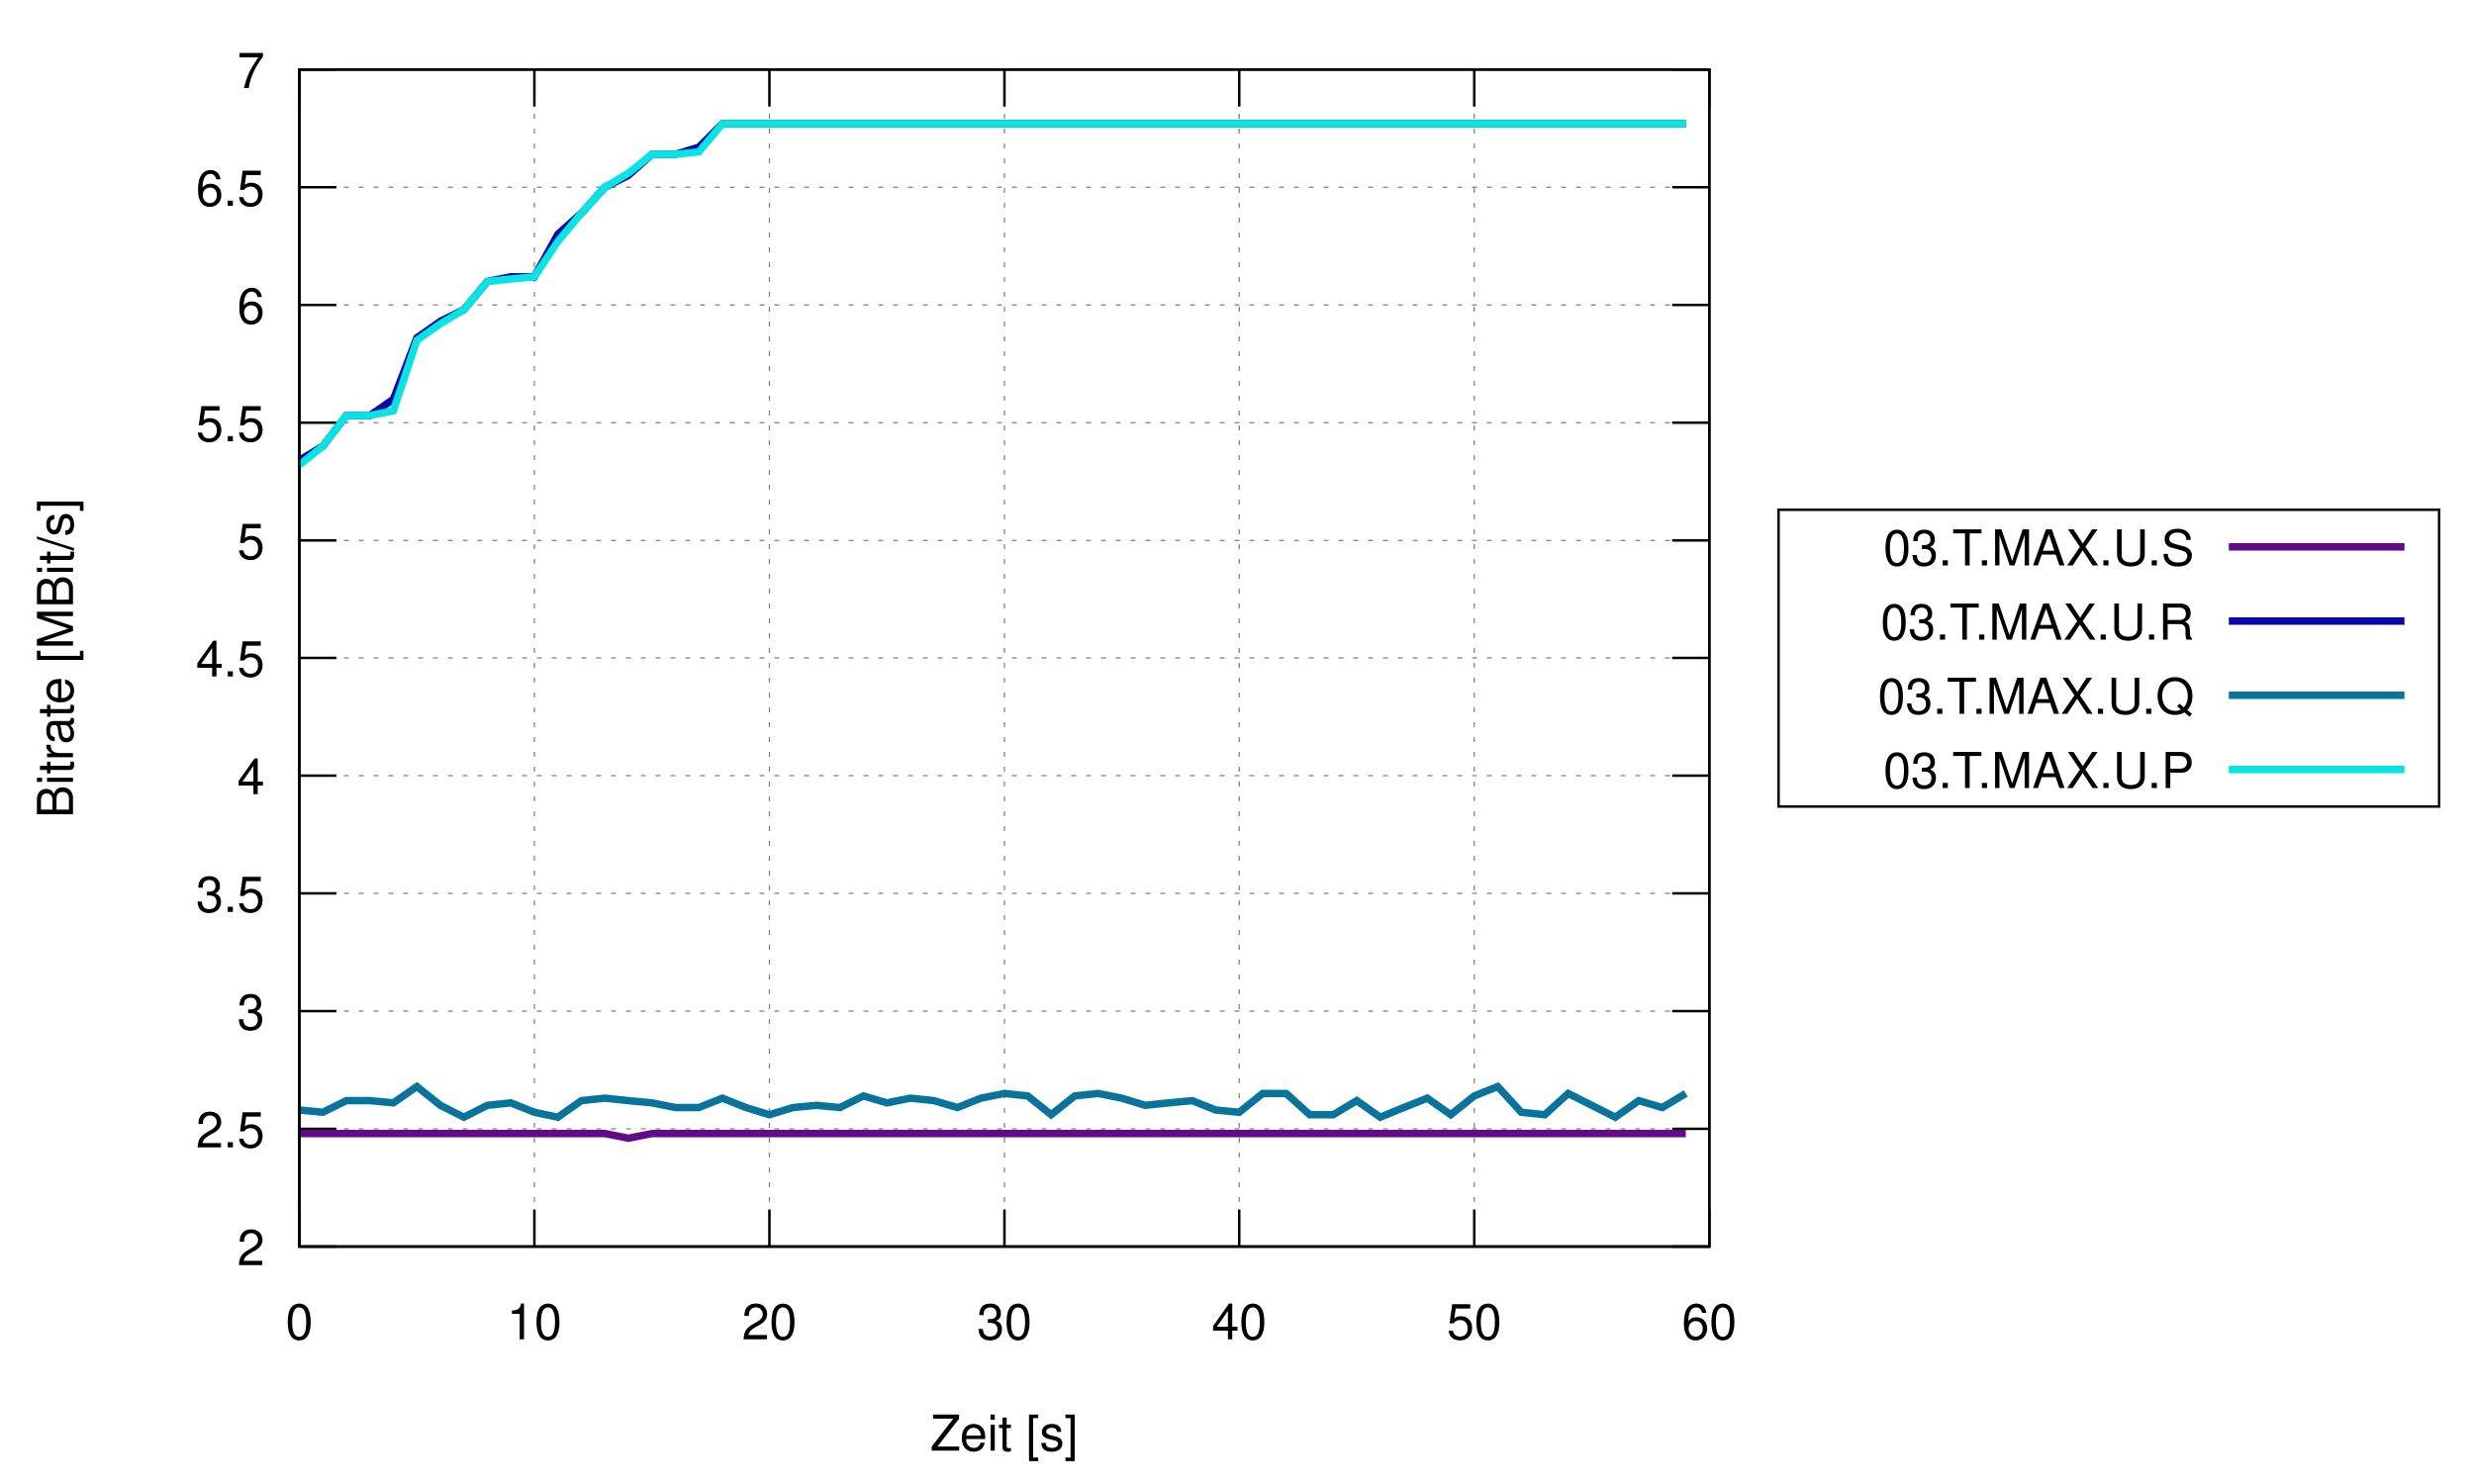
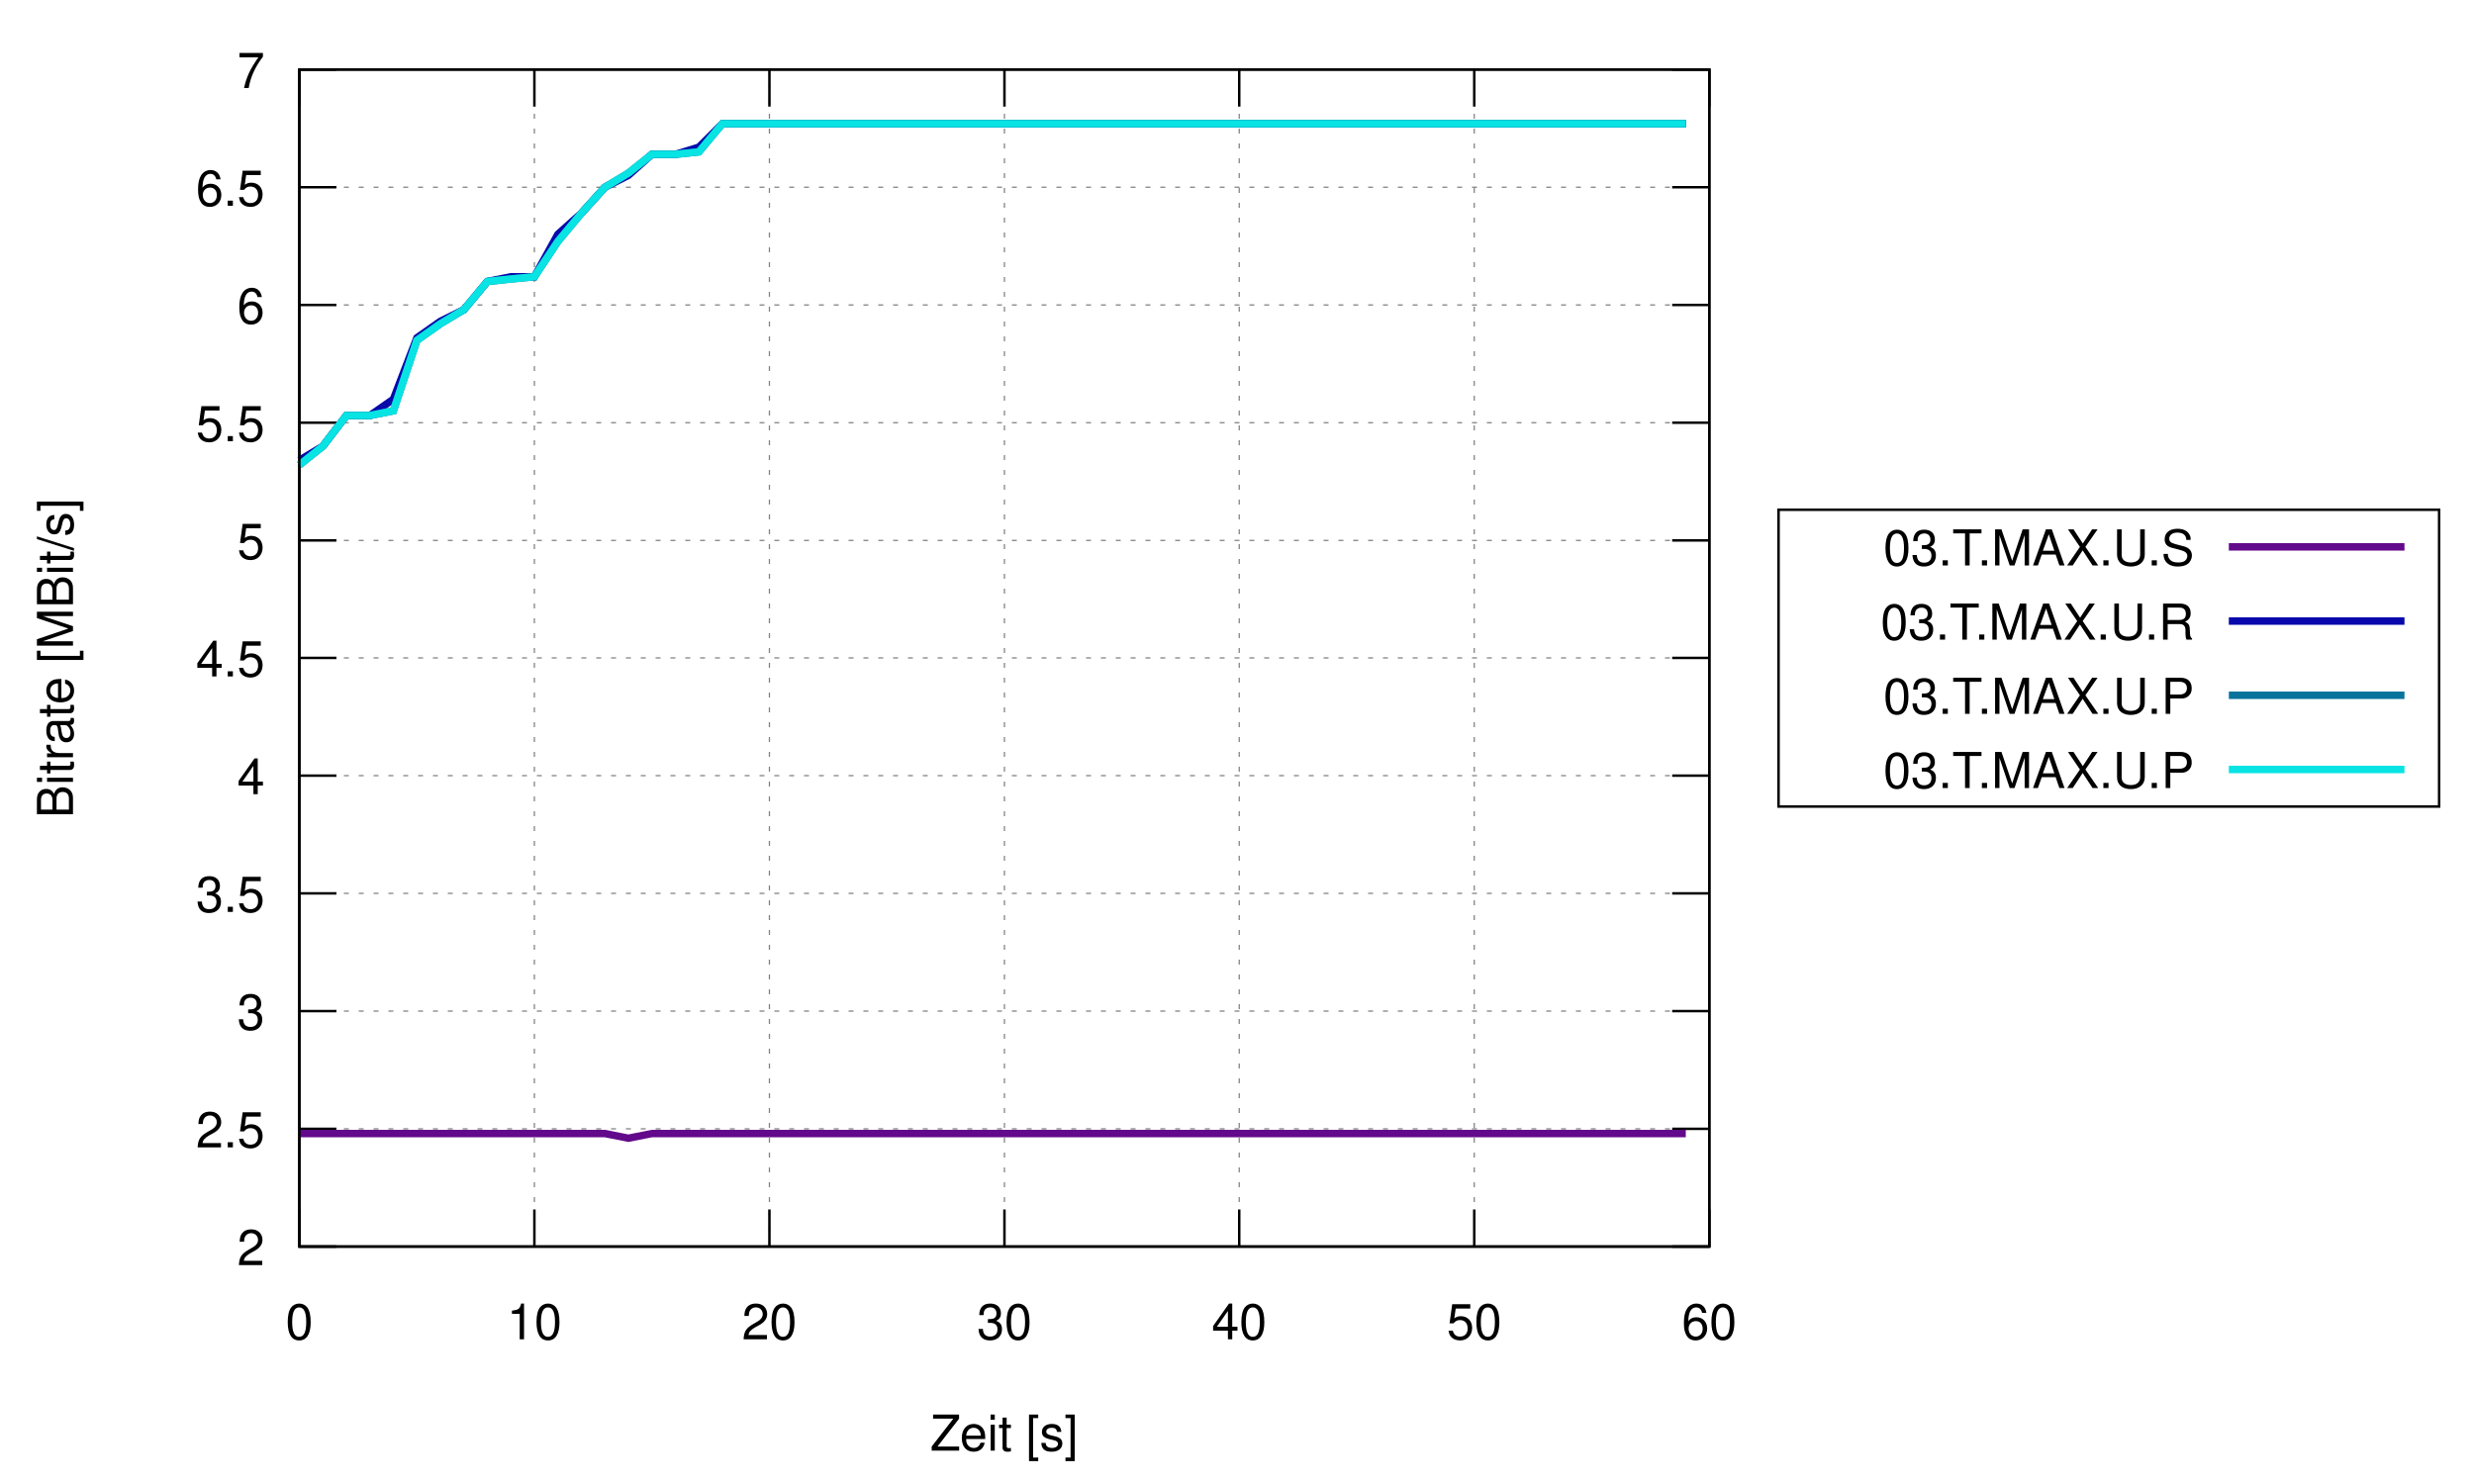
<svg xmlns="http://www.w3.org/2000/svg" xmlns:xlink="http://www.w3.org/1999/xlink" width="1000" height="600" viewBox="0 0 1000 600">
  <g id="gnuplot_canvas">
    <rect x="0" y="0" width="1000" height="600" fill="none" />
    <defs>
      <circle id="gpDot" r="0.5" stroke-width="0.5" />
      <path id="gpPt0" stroke-width="0.133" stroke="currentColor" d="M-1,0 h2 M0,-1 v2" />
      <path id="gpPt1" stroke-width="0.133" stroke="currentColor" d="M-1,-1 L1,1 M1,-1 L-1,1" />
      <path id="gpPt2" stroke-width="0.133" stroke="currentColor" d="M-1,0 L1,0 M0,-1 L0,1 M-1,-1 L1,1 M-1,1 L1,-1" />
      <rect id="gpPt3" stroke-width="0.133" stroke="currentColor" x="-1" y="-1" width="2" height="2" />
      <rect id="gpPt4" stroke-width="0.133" stroke="currentColor" fill="currentColor" x="-1" y="-1" width="2" height="2" />
      <circle id="gpPt5" stroke-width="0.133" stroke="currentColor" cx="0" cy="0" r="1" />
      <use xlink:href="#gpPt5" id="gpPt6" fill="currentColor" stroke="none" />
      <path id="gpPt7" stroke-width="0.133" stroke="currentColor" d="M0,-1.33 L-1.33,0.67 L1.33,0.67 z" />
      <use xlink:href="#gpPt7" id="gpPt8" fill="currentColor" stroke="none" />
      <use xlink:href="#gpPt7" id="gpPt9" stroke="currentColor" transform="rotate(180)" />
      <use xlink:href="#gpPt9" id="gpPt10" fill="currentColor" stroke="none" />
      <use xlink:href="#gpPt3" id="gpPt11" stroke="currentColor" transform="rotate(45)" />
      <use xlink:href="#gpPt11" id="gpPt12" fill="currentColor" stroke="none" />
      <path id="gpPt13" stroke-width="0.133" stroke="currentColor" d="M0,1.330 L1.265,0.411 L0.782,-1.067 L-0.782,-1.076 L-1.265,0.411 z" />
      <use xlink:href="#gpPt13" id="gpPt14" fill="currentColor" stroke="none" />
      <filter id="textbox" filterUnits="objectBoundingBox" x="0" y="0" height="1" width="1">
        <feFlood flood-color="white" flood-opacity="1" result="bgnd" />
        <feComposite in="SourceGraphic" in2="bgnd" operator="atop" />
      </filter>
      <filter id="greybox" filterUnits="objectBoundingBox" x="0" y="0" height="1" width="1">
        <feFlood flood-color="lightgrey" flood-opacity="1" result="grey" />
        <feComposite in="SourceGraphic" in2="grey" operator="atop" />
      </filter>
    </defs>
    <g fill="none" color="white" stroke="currentColor" stroke-width="1.00" stroke-linecap="butt" stroke-linejoin="miter">
</g>
    <g fill="none" color="black" stroke="currentColor" stroke-width="1.00" stroke-linecap="butt" stroke-linejoin="miter">
</g>
    <g fill="none" color="black" stroke="black" stroke-width="0.50" stroke-linecap="butt" stroke-linejoin="miter">
</g>
    <g fill="none" color="gray" stroke="currentColor" stroke-width="0.50" stroke-linecap="butt" stroke-linejoin="miter">
      <path stroke="gray" stroke-dasharray="2,4" class="gridline" d="M121.0,504.0 L690.9,504.0  " />
    </g>
    <g fill="none" color="gray" stroke="gray" stroke-width="1.00" stroke-linecap="butt" stroke-linejoin="miter">
</g>
    <g fill="none" color="black" stroke="currentColor" stroke-width="1.00" stroke-linecap="butt" stroke-linejoin="miter">
      <path stroke="black" d="M121.0,504.0 L136.0,504.0 M690.9,504.0 L675.9,504.0  " />
      <g transform="translate(107.0,511.5)" stroke="none" fill="black" font-family="Helvetica" font-size="20.00" text-anchor="end">
        <text>
          <tspan font-family="Helvetica"> 2</tspan>
        </text>
      </g>
    </g>
    <g fill="none" color="black" stroke="currentColor" stroke-width="1.00" stroke-linecap="butt" stroke-linejoin="miter">
</g>
    <g fill="none" color="black" stroke="black" stroke-width="0.50" stroke-linecap="butt" stroke-linejoin="miter">
</g>
    <g fill="none" color="gray" stroke="currentColor" stroke-width="0.50" stroke-linecap="butt" stroke-linejoin="miter">
      <path stroke="gray" stroke-dasharray="2,4" class="gridline" d="M121.0,456.4 L690.9,456.4  " />
    </g>
    <g fill="none" color="gray" stroke="gray" stroke-width="1.00" stroke-linecap="butt" stroke-linejoin="miter">
</g>
    <g fill="none" color="black" stroke="currentColor" stroke-width="1.00" stroke-linecap="butt" stroke-linejoin="miter">
      <path stroke="black" d="M121.0,456.4 L136.0,456.4 M690.9,456.4 L675.9,456.4  " />
      <g transform="translate(107.0,463.9)" stroke="none" fill="black" font-family="Helvetica" font-size="20.00" text-anchor="end">
        <text>
          <tspan font-family="Helvetica"> 2.5</tspan>
        </text>
      </g>
    </g>
    <g fill="none" color="black" stroke="currentColor" stroke-width="1.00" stroke-linecap="butt" stroke-linejoin="miter">
</g>
    <g fill="none" color="black" stroke="black" stroke-width="0.50" stroke-linecap="butt" stroke-linejoin="miter">
</g>
    <g fill="none" color="gray" stroke="currentColor" stroke-width="0.50" stroke-linecap="butt" stroke-linejoin="miter">
      <path stroke="gray" stroke-dasharray="2,4" class="gridline" d="M121.0,408.8 L690.9,408.8  " />
    </g>
    <g fill="none" color="gray" stroke="gray" stroke-width="1.00" stroke-linecap="butt" stroke-linejoin="miter">
</g>
    <g fill="none" color="black" stroke="currentColor" stroke-width="1.00" stroke-linecap="butt" stroke-linejoin="miter">
      <path stroke="black" d="M121.0,408.8 L136.0,408.8 M690.9,408.8 L675.9,408.8  " />
      <g transform="translate(107.0,416.3)" stroke="none" fill="black" font-family="Helvetica" font-size="20.00" text-anchor="end">
        <text>
          <tspan font-family="Helvetica"> 3</tspan>
        </text>
      </g>
    </g>
    <g fill="none" color="black" stroke="currentColor" stroke-width="1.00" stroke-linecap="butt" stroke-linejoin="miter">
</g>
    <g fill="none" color="black" stroke="black" stroke-width="0.50" stroke-linecap="butt" stroke-linejoin="miter">
</g>
    <g fill="none" color="gray" stroke="currentColor" stroke-width="0.50" stroke-linecap="butt" stroke-linejoin="miter">
      <path stroke="gray" stroke-dasharray="2,4" class="gridline" d="M121.0,361.2 L690.9,361.2  " />
    </g>
    <g fill="none" color="gray" stroke="gray" stroke-width="1.00" stroke-linecap="butt" stroke-linejoin="miter">
</g>
    <g fill="none" color="black" stroke="currentColor" stroke-width="1.00" stroke-linecap="butt" stroke-linejoin="miter">
      <path stroke="black" d="M121.0,361.2 L136.0,361.2 M690.9,361.2 L675.9,361.2  " />
      <g transform="translate(107.0,368.7)" stroke="none" fill="black" font-family="Helvetica" font-size="20.00" text-anchor="end">
        <text>
          <tspan font-family="Helvetica"> 3.5</tspan>
        </text>
      </g>
    </g>
    <g fill="none" color="black" stroke="currentColor" stroke-width="1.00" stroke-linecap="butt" stroke-linejoin="miter">
</g>
    <g fill="none" color="black" stroke="black" stroke-width="0.50" stroke-linecap="butt" stroke-linejoin="miter">
</g>
    <g fill="none" color="gray" stroke="currentColor" stroke-width="0.50" stroke-linecap="butt" stroke-linejoin="miter">
      <path stroke="gray" stroke-dasharray="2,4" class="gridline" d="M121.0,313.6 L690.9,313.6  " />
    </g>
    <g fill="none" color="gray" stroke="gray" stroke-width="1.00" stroke-linecap="butt" stroke-linejoin="miter">
</g>
    <g fill="none" color="black" stroke="currentColor" stroke-width="1.00" stroke-linecap="butt" stroke-linejoin="miter">
      <path stroke="black" d="M121.0,313.6 L136.0,313.6 M690.9,313.6 L675.9,313.6  " />
      <g transform="translate(107.0,321.1)" stroke="none" fill="black" font-family="Helvetica" font-size="20.00" text-anchor="end">
        <text>
          <tspan font-family="Helvetica"> 4</tspan>
        </text>
      </g>
    </g>
    <g fill="none" color="black" stroke="currentColor" stroke-width="1.00" stroke-linecap="butt" stroke-linejoin="miter">
</g>
    <g fill="none" color="black" stroke="black" stroke-width="0.50" stroke-linecap="butt" stroke-linejoin="miter">
</g>
    <g fill="none" color="gray" stroke="currentColor" stroke-width="0.50" stroke-linecap="butt" stroke-linejoin="miter">
      <path stroke="gray" stroke-dasharray="2,4" class="gridline" d="M121.0,266.0 L690.9,266.0  " />
    </g>
    <g fill="none" color="gray" stroke="gray" stroke-width="1.00" stroke-linecap="butt" stroke-linejoin="miter">
</g>
    <g fill="none" color="black" stroke="currentColor" stroke-width="1.00" stroke-linecap="butt" stroke-linejoin="miter">
      <path stroke="black" d="M121.0,266.0 L136.0,266.0 M690.9,266.0 L675.9,266.0  " />
      <g transform="translate(107.0,273.5)" stroke="none" fill="black" font-family="Helvetica" font-size="20.00" text-anchor="end">
        <text>
          <tspan font-family="Helvetica"> 4.5</tspan>
        </text>
      </g>
    </g>
    <g fill="none" color="black" stroke="currentColor" stroke-width="1.00" stroke-linecap="butt" stroke-linejoin="miter">
</g>
    <g fill="none" color="black" stroke="black" stroke-width="0.50" stroke-linecap="butt" stroke-linejoin="miter">
</g>
    <g fill="none" color="gray" stroke="currentColor" stroke-width="0.50" stroke-linecap="butt" stroke-linejoin="miter">
      <path stroke="gray" stroke-dasharray="2,4" class="gridline" d="M121.0,218.5 L690.9,218.5  " />
    </g>
    <g fill="none" color="gray" stroke="gray" stroke-width="1.00" stroke-linecap="butt" stroke-linejoin="miter">
</g>
    <g fill="none" color="black" stroke="currentColor" stroke-width="1.00" stroke-linecap="butt" stroke-linejoin="miter">
      <path stroke="black" d="M121.0,218.5 L136.0,218.5 M690.9,218.5 L675.9,218.5  " />
      <g transform="translate(107.0,226.0)" stroke="none" fill="black" font-family="Helvetica" font-size="20.00" text-anchor="end">
        <text>
          <tspan font-family="Helvetica"> 5</tspan>
        </text>
      </g>
    </g>
    <g fill="none" color="black" stroke="currentColor" stroke-width="1.00" stroke-linecap="butt" stroke-linejoin="miter">
</g>
    <g fill="none" color="black" stroke="black" stroke-width="0.50" stroke-linecap="butt" stroke-linejoin="miter">
</g>
    <g fill="none" color="gray" stroke="currentColor" stroke-width="0.50" stroke-linecap="butt" stroke-linejoin="miter">
      <path stroke="gray" stroke-dasharray="2,4" class="gridline" d="M121.0,170.9 L690.9,170.9  " />
    </g>
    <g fill="none" color="gray" stroke="gray" stroke-width="1.00" stroke-linecap="butt" stroke-linejoin="miter">
</g>
    <g fill="none" color="black" stroke="currentColor" stroke-width="1.00" stroke-linecap="butt" stroke-linejoin="miter">
      <path stroke="black" d="M121.0,170.9 L136.0,170.9 M690.9,170.9 L675.9,170.9  " />
      <g transform="translate(107.0,178.4)" stroke="none" fill="black" font-family="Helvetica" font-size="20.00" text-anchor="end">
        <text>
          <tspan font-family="Helvetica"> 5.5</tspan>
        </text>
      </g>
    </g>
    <g fill="none" color="black" stroke="currentColor" stroke-width="1.00" stroke-linecap="butt" stroke-linejoin="miter">
</g>
    <g fill="none" color="black" stroke="black" stroke-width="0.50" stroke-linecap="butt" stroke-linejoin="miter">
</g>
    <g fill="none" color="gray" stroke="currentColor" stroke-width="0.50" stroke-linecap="butt" stroke-linejoin="miter">
      <path stroke="gray" stroke-dasharray="2,4" class="gridline" d="M121.0,123.3 L690.9,123.3  " />
    </g>
    <g fill="none" color="gray" stroke="gray" stroke-width="1.00" stroke-linecap="butt" stroke-linejoin="miter">
</g>
    <g fill="none" color="black" stroke="currentColor" stroke-width="1.00" stroke-linecap="butt" stroke-linejoin="miter">
      <path stroke="black" d="M121.0,123.3 L136.0,123.3 M690.9,123.3 L675.9,123.3  " />
      <g transform="translate(107.0,130.8)" stroke="none" fill="black" font-family="Helvetica" font-size="20.00" text-anchor="end">
        <text>
          <tspan font-family="Helvetica"> 6</tspan>
        </text>
      </g>
    </g>
    <g fill="none" color="black" stroke="currentColor" stroke-width="1.00" stroke-linecap="butt" stroke-linejoin="miter">
</g>
    <g fill="none" color="black" stroke="black" stroke-width="0.50" stroke-linecap="butt" stroke-linejoin="miter">
</g>
    <g fill="none" color="gray" stroke="currentColor" stroke-width="0.50" stroke-linecap="butt" stroke-linejoin="miter">
      <path stroke="gray" stroke-dasharray="2,4" class="gridline" d="M121.0,75.7 L690.9,75.7  " />
    </g>
    <g fill="none" color="gray" stroke="gray" stroke-width="1.00" stroke-linecap="butt" stroke-linejoin="miter">
</g>
    <g fill="none" color="black" stroke="currentColor" stroke-width="1.00" stroke-linecap="butt" stroke-linejoin="miter">
      <path stroke="black" d="M121.0,75.7 L136.0,75.7 M690.9,75.7 L675.9,75.7  " />
      <g transform="translate(107.0,83.2)" stroke="none" fill="black" font-family="Helvetica" font-size="20.00" text-anchor="end">
        <text>
          <tspan font-family="Helvetica"> 6.5</tspan>
        </text>
      </g>
    </g>
    <g fill="none" color="black" stroke="currentColor" stroke-width="1.00" stroke-linecap="butt" stroke-linejoin="miter">
</g>
    <g fill="none" color="black" stroke="black" stroke-width="0.50" stroke-linecap="butt" stroke-linejoin="miter">
</g>
    <g fill="none" color="gray" stroke="currentColor" stroke-width="0.50" stroke-linecap="butt" stroke-linejoin="miter">
      <path stroke="gray" stroke-dasharray="2,4" class="gridline" d="M121.0,28.1 L690.9,28.1  " />
    </g>
    <g fill="none" color="gray" stroke="gray" stroke-width="1.00" stroke-linecap="butt" stroke-linejoin="miter">
</g>
    <g fill="none" color="black" stroke="currentColor" stroke-width="1.00" stroke-linecap="butt" stroke-linejoin="miter">
      <path stroke="black" d="M121.0,28.1 L136.0,28.1 M690.9,28.1 L675.9,28.1  " />
      <g transform="translate(107.0,35.6)" stroke="none" fill="black" font-family="Helvetica" font-size="20.00" text-anchor="end">
        <text>
          <tspan font-family="Helvetica"> 7</tspan>
        </text>
      </g>
    </g>
    <g fill="none" color="black" stroke="currentColor" stroke-width="1.00" stroke-linecap="butt" stroke-linejoin="miter">
</g>
    <g fill="none" color="black" stroke="black" stroke-width="0.50" stroke-linecap="butt" stroke-linejoin="miter">
</g>
    <g fill="none" color="gray" stroke="currentColor" stroke-width="0.50" stroke-linecap="butt" stroke-linejoin="miter">
      <path stroke="gray" stroke-dasharray="2,4" class="gridline" d="M121.0,504.0 L121.0,28.1  " />
    </g>
    <g fill="none" color="gray" stroke="gray" stroke-width="1.00" stroke-linecap="butt" stroke-linejoin="miter">
</g>
    <g fill="none" color="black" stroke="currentColor" stroke-width="1.00" stroke-linecap="butt" stroke-linejoin="miter">
      <path stroke="black" d="M121.0,504.0 L121.0,489.0 M121.0,28.1 L121.0,43.1  " />
      <g transform="translate(121.0,541.5)" stroke="none" fill="black" font-family="Helvetica" font-size="20.00" text-anchor="middle">
        <text>
          <tspan font-family="Helvetica"> 0</tspan>
        </text>
      </g>
    </g>
    <g fill="none" color="black" stroke="currentColor" stroke-width="1.00" stroke-linecap="butt" stroke-linejoin="miter">
</g>
    <g fill="none" color="black" stroke="black" stroke-width="0.50" stroke-linecap="butt" stroke-linejoin="miter">
</g>
    <g fill="none" color="gray" stroke="currentColor" stroke-width="0.50" stroke-linecap="butt" stroke-linejoin="miter">
      <path stroke="gray" stroke-dasharray="2,4" class="gridline" d="M216.0,504.0 L216.0,28.1  " />
    </g>
    <g fill="none" color="gray" stroke="gray" stroke-width="1.00" stroke-linecap="butt" stroke-linejoin="miter">
</g>
    <g fill="none" color="black" stroke="currentColor" stroke-width="1.00" stroke-linecap="butt" stroke-linejoin="miter">
      <path stroke="black" d="M216.0,504.0 L216.0,489.0 M216.0,28.1 L216.0,43.1  " />
      <g transform="translate(216.0,541.5)" stroke="none" fill="black" font-family="Helvetica" font-size="20.00" text-anchor="middle">
        <text>
          <tspan font-family="Helvetica"> 10</tspan>
        </text>
      </g>
    </g>
    <g fill="none" color="black" stroke="currentColor" stroke-width="1.00" stroke-linecap="butt" stroke-linejoin="miter">
</g>
    <g fill="none" color="black" stroke="black" stroke-width="0.50" stroke-linecap="butt" stroke-linejoin="miter">
</g>
    <g fill="none" color="gray" stroke="currentColor" stroke-width="0.50" stroke-linecap="butt" stroke-linejoin="miter">
      <path stroke="gray" stroke-dasharray="2,4" class="gridline" d="M311.0,504.0 L311.0,28.1  " />
    </g>
    <g fill="none" color="gray" stroke="gray" stroke-width="1.00" stroke-linecap="butt" stroke-linejoin="miter">
</g>
    <g fill="none" color="black" stroke="currentColor" stroke-width="1.00" stroke-linecap="butt" stroke-linejoin="miter">
      <path stroke="black" d="M311.0,504.0 L311.0,489.0 M311.0,28.1 L311.0,43.1  " />
      <g transform="translate(311.0,541.5)" stroke="none" fill="black" font-family="Helvetica" font-size="20.00" text-anchor="middle">
        <text>
          <tspan font-family="Helvetica"> 20</tspan>
        </text>
      </g>
    </g>
    <g fill="none" color="black" stroke="currentColor" stroke-width="1.00" stroke-linecap="butt" stroke-linejoin="miter">
</g>
    <g fill="none" color="black" stroke="black" stroke-width="0.50" stroke-linecap="butt" stroke-linejoin="miter">
</g>
    <g fill="none" color="gray" stroke="currentColor" stroke-width="0.50" stroke-linecap="butt" stroke-linejoin="miter">
      <path stroke="gray" stroke-dasharray="2,4" class="gridline" d="M406.0,504.0 L406.0,28.1  " />
    </g>
    <g fill="none" color="gray" stroke="gray" stroke-width="1.00" stroke-linecap="butt" stroke-linejoin="miter">
</g>
    <g fill="none" color="black" stroke="currentColor" stroke-width="1.00" stroke-linecap="butt" stroke-linejoin="miter">
      <path stroke="black" d="M406.0,504.0 L406.0,489.0 M406.0,28.1 L406.0,43.1  " />
      <g transform="translate(406.0,541.5)" stroke="none" fill="black" font-family="Helvetica" font-size="20.00" text-anchor="middle">
        <text>
          <tspan font-family="Helvetica"> 30</tspan>
        </text>
      </g>
    </g>
    <g fill="none" color="black" stroke="currentColor" stroke-width="1.00" stroke-linecap="butt" stroke-linejoin="miter">
</g>
    <g fill="none" color="black" stroke="black" stroke-width="0.50" stroke-linecap="butt" stroke-linejoin="miter">
</g>
    <g fill="none" color="gray" stroke="currentColor" stroke-width="0.50" stroke-linecap="butt" stroke-linejoin="miter">
      <path stroke="gray" stroke-dasharray="2,4" class="gridline" d="M500.9,504.0 L500.9,28.1  " />
    </g>
    <g fill="none" color="gray" stroke="gray" stroke-width="1.00" stroke-linecap="butt" stroke-linejoin="miter">
</g>
    <g fill="none" color="black" stroke="currentColor" stroke-width="1.00" stroke-linecap="butt" stroke-linejoin="miter">
      <path stroke="black" d="M500.9,504.0 L500.9,489.0 M500.9,28.1 L500.9,43.1  " />
      <g transform="translate(500.9,541.5)" stroke="none" fill="black" font-family="Helvetica" font-size="20.00" text-anchor="middle">
        <text>
          <tspan font-family="Helvetica"> 40</tspan>
        </text>
      </g>
    </g>
    <g fill="none" color="black" stroke="currentColor" stroke-width="1.00" stroke-linecap="butt" stroke-linejoin="miter">
</g>
    <g fill="none" color="black" stroke="black" stroke-width="0.50" stroke-linecap="butt" stroke-linejoin="miter">
</g>
    <g fill="none" color="gray" stroke="currentColor" stroke-width="0.50" stroke-linecap="butt" stroke-linejoin="miter">
      <path stroke="gray" stroke-dasharray="2,4" class="gridline" d="M595.9,504.0 L595.9,28.1  " />
    </g>
    <g fill="none" color="gray" stroke="gray" stroke-width="1.00" stroke-linecap="butt" stroke-linejoin="miter">
</g>
    <g fill="none" color="black" stroke="currentColor" stroke-width="1.00" stroke-linecap="butt" stroke-linejoin="miter">
      <path stroke="black" d="M595.9,504.0 L595.9,489.0 M595.9,28.1 L595.9,43.1  " />
      <g transform="translate(595.9,541.5)" stroke="none" fill="black" font-family="Helvetica" font-size="20.00" text-anchor="middle">
        <text>
          <tspan font-family="Helvetica"> 50</tspan>
        </text>
      </g>
    </g>
    <g fill="none" color="black" stroke="currentColor" stroke-width="1.00" stroke-linecap="butt" stroke-linejoin="miter">
</g>
    <g fill="none" color="black" stroke="black" stroke-width="0.50" stroke-linecap="butt" stroke-linejoin="miter">
</g>
    <g fill="none" color="gray" stroke="currentColor" stroke-width="0.50" stroke-linecap="butt" stroke-linejoin="miter">
      <path stroke="gray" stroke-dasharray="2,4" class="gridline" d="M690.9,504.0 L690.9,28.1  " />
    </g>
    <g fill="none" color="gray" stroke="gray" stroke-width="1.00" stroke-linecap="butt" stroke-linejoin="miter">
</g>
    <g fill="none" color="black" stroke="currentColor" stroke-width="1.00" stroke-linecap="butt" stroke-linejoin="miter">
      <path stroke="black" d="M690.9,504.0 L690.9,489.0 M690.9,28.1 L690.9,43.1  " />
      <g transform="translate(690.9,541.5)" stroke="none" fill="black" font-family="Helvetica" font-size="20.00" text-anchor="middle">
        <text>
          <tspan font-family="Helvetica"> 60</tspan>
        </text>
      </g>
    </g>
    <g fill="none" color="black" stroke="currentColor" stroke-width="1.00" stroke-linecap="butt" stroke-linejoin="miter">
</g>
    <g fill="none" color="black" stroke="currentColor" stroke-width="1.00" stroke-linecap="butt" stroke-linejoin="miter">
      <path stroke="black" d="M121.0,28.1 L121.0,504.0 L690.9,504.0 L690.9,28.1 L121.0,28.1 Z  " />
    </g>
    <g fill="none" color="black" stroke="currentColor" stroke-width="1.00" stroke-linecap="butt" stroke-linejoin="miter">
      <g transform="translate(29.5,266.1) rotate(270)" stroke="none" fill="black" font-family="Helvetica" font-size="20.00" text-anchor="middle">
        <text>
          <tspan font-family="Helvetica">Bitrate [MBit/s]</tspan>
        </text>
      </g>
    </g>
    <g fill="none" color="black" stroke="currentColor" stroke-width="1.00" stroke-linecap="butt" stroke-linejoin="miter">
      <g transform="translate(405.9,586.5)" stroke="none" fill="black" font-family="Helvetica" font-size="20.00" text-anchor="middle">
        <text>
          <tspan font-family="Helvetica">Zeit [s]</tspan>
        </text>
      </g>
    </g>
    <g fill="none" color="black" stroke="currentColor" stroke-width="1.00" stroke-linecap="butt" stroke-linejoin="miter">
</g>
    <g fill="none" color="black" stroke="currentColor" stroke-width="1.00" stroke-linecap="butt" stroke-linejoin="miter">
      <path stroke="black" d="M718.9,326.1 L718.9,206.1 L985.9,206.1 L985.9,326.1 L718.9,326.1 Z  " />
    </g>
    <g id="gnuplot_plot_1">
      <g fill="none" color="white" stroke="black" stroke-width="3.00" stroke-linecap="butt" stroke-linejoin="miter">
</g>
      <g fill="none" color="black" stroke="currentColor" stroke-width="3.00" stroke-linecap="butt" stroke-linejoin="miter">
        <g transform="translate(886.9,228.6)" stroke="none" fill="black" font-family="Helvetica" font-size="20.00" text-anchor="end">
          <text>
            <tspan font-family="Helvetica">03.T.MAX.U.S</tspan>
          </text>
        </g>
      </g>
      <g fill="none" color="black" stroke="currentColor" stroke-width="3.00" stroke-linecap="butt" stroke-linejoin="miter">
        <path stroke="rgb( 99,   9, 139)" d="M900.9,221.1 L971.9,221.1 M121.0,458.3 L130.5,458.3 L140.0,458.3 L149.5,458.3 L159.0,458.3 L168.5,458.3   L178.0,458.3 L187.5,458.3 L197.0,458.3 L206.5,458.3 L216.0,458.3 L225.5,458.3 L235.0,458.3 L244.5,458.3   L254.0,460.2 L263.5,458.3 L273.0,458.3 L282.5,458.3 L292.0,458.3 L301.5,458.3 L311.0,458.3 L320.5,458.3   L330.0,458.3 L339.5,458.3 L349.0,458.3 L358.5,458.3 L368.0,458.3 L377.5,458.3 L387.0,458.3 L396.5,458.3   L406.0,458.3 L415.4,458.3 L424.9,458.3 L434.4,458.3 L443.9,458.3 L453.4,458.3 L462.9,458.3 L472.4,458.3   L481.9,458.3 L491.4,458.3 L500.9,458.3 L510.4,458.3 L519.9,458.3 L529.4,458.3 L538.9,458.3 L548.4,458.3   L557.9,458.3 L567.4,458.3 L576.9,458.3 L586.4,458.3 L595.9,458.3 L605.4,458.3 L614.9,458.3 L624.4,458.3   L633.9,458.3 L643.4,458.3 L652.9,458.3 L662.4,458.3 L671.9,458.3 L681.4,458.3  " />
      </g>
    </g>
    <g id="gnuplot_plot_2">
      <g fill="none" color="black" stroke="currentColor" stroke-width="3.00" stroke-linecap="butt" stroke-linejoin="miter">
        <g transform="translate(886.9,258.6)" stroke="none" fill="black" font-family="Helvetica" font-size="20.00" text-anchor="end">
          <text>
            <tspan font-family="Helvetica">03.T.MAX.U.R</tspan>
          </text>
        </g>
      </g>
      <g fill="none" color="black" stroke="currentColor" stroke-width="3.00" stroke-linecap="butt" stroke-linejoin="miter">
        <path stroke="rgb(  8,   8, 171)" d="M900.9,251.1 L971.9,251.1 M121.0,186.1 L130.5,180.4 L140.0,168.0 L149.5,168.0 L159.0,161.4 L168.5,136.6   L178.0,129.9 L187.5,125.2 L197.0,113.8 L206.5,111.9 L216.0,111.9 L225.5,94.7 L235.0,86.2 L244.5,75.7   L254.0,70.9 L263.5,62.4 L273.0,62.4 L282.5,59.5 L292.0,50.0 L301.5,50.0 L311.0,50.0 L320.5,50.0   L330.0,50.0 L339.5,50.0 L349.0,50.0 L358.5,50.0 L368.0,50.0 L377.5,50.0 L387.0,50.0 L396.5,50.0   L406.0,50.0 L415.4,50.0 L424.9,50.0 L434.4,50.0 L443.9,50.0 L453.4,50.0 L462.9,50.0 L472.4,50.0   L481.9,50.0 L491.4,50.0 L500.9,50.0 L510.4,50.0 L519.9,50.0 L529.4,50.0 L538.9,50.0 L548.4,50.0   L557.9,50.0 L567.4,50.0 L576.9,50.0 L586.4,50.0 L595.9,50.0 L605.4,50.0 L614.9,50.0 L624.4,50.0   L633.9,50.0 L643.4,50.0 L652.9,50.0 L662.4,50.0 L671.9,50.0 L681.4,50.0  " />
      </g>
    </g>
    <g id="gnuplot_plot_3">
      <g fill="none" color="black" stroke="currentColor" stroke-width="3.00" stroke-linecap="butt" stroke-linejoin="miter">
        <g transform="translate(886.9,288.6)" stroke="none" fill="black" font-family="Helvetica" font-size="20.00" text-anchor="end">
          <text>
-             <tspan font-family="Helvetica">03.T.MAX.U.Q</tspan>
+             <tspan font-family="Helvetica">03.T.MAX.U.P</tspan>
          </text>
        </g>
      </g>
      <g fill="none" color="black" stroke="currentColor" stroke-width="3.00" stroke-linecap="butt" stroke-linejoin="miter">
-         <path stroke="rgb(  8, 116, 156)" d="M900.9,281.1 L971.9,281.1 M121.0,448.8 L130.5,449.7 L140.0,445.0 L149.5,445.0 L159.0,445.9 L168.5,439.3   L178.0,446.9 L187.5,451.7 L197.0,446.9 L206.5,445.9 L216.0,449.7 L225.5,451.7 L235.0,445.0 L244.5,444.0   L254.0,445.0 L263.5,445.9 L273.0,447.8 L282.5,447.8 L292.0,444.0 L301.5,447.8 L311.0,450.7 L320.5,447.8   L330.0,446.9 L339.5,447.8 L349.0,443.1 L358.5,445.9 L368.0,444.0 L377.5,445.0 L387.0,447.8 L396.5,444.0   L406.0,442.1 L415.4,443.1 L424.9,450.7 L434.4,443.1 L443.9,442.1 L453.4,444.0 L462.9,446.9 L472.4,445.9   L481.9,445.0 L491.4,448.8 L500.9,449.7 L510.4,442.1 L519.9,442.1 L529.4,450.7 L538.9,450.7 L548.4,445.0   L557.9,451.7 L567.4,447.8 L576.9,444.0 L586.4,450.7 L595.9,443.1 L605.4,439.3 L614.9,449.7 L624.4,450.7   L633.9,442.1 L643.4,446.9 L652.9,451.7 L662.4,445.0 L671.9,447.8 L681.4,442.1  " />
+         <path stroke="rgb(  8, 116, 156)" d="M900.9,281.1 L971.9,281.1 M121.0,188.0 L130.5,180.4 L140.0,168.0 L149.5,168.0 L159.0,166.1 L168.5,137.6   L178.0,130.9 L187.5,125.2 L197.0,113.8 L206.5,112.8 L216.0,111.9 L225.5,97.6 L235.0,86.2 L244.5,75.7   L254.0,70.0 L263.5,62.4 L273.0,62.4 L282.5,61.4 L292.0,50.0 L301.5,50.0 L311.0,50.0 L320.5,50.0   L330.0,50.0 L339.5,50.0 L349.0,50.0 L358.5,50.0 L368.0,50.0 L377.5,50.0 L387.0,50.0 L396.5,50.0   L406.0,50.0 L415.4,50.0 L424.9,50.0 L434.4,50.0 L443.9,50.0 L453.4,50.0 L462.9,50.0 L472.4,50.0   L481.9,50.0 L491.4,50.0 L500.9,50.0 L510.4,50.0 L519.9,50.0 L529.4,50.0 L538.9,50.0 L548.4,50.0   L557.9,50.0 L567.4,50.0 L576.9,50.0 L586.4,50.0 L595.9,50.0 L605.4,50.0 L614.9,50.0 L624.4,50.0   L633.9,50.0 L643.4,50.0 L652.9,50.0 L662.4,50.0 L671.9,50.0 L681.4,50.0  " />
      </g>
    </g>
    <g id="gnuplot_plot_4">
      <g fill="none" color="black" stroke="currentColor" stroke-width="3.00" stroke-linecap="butt" stroke-linejoin="miter">
        <g transform="translate(886.9,318.6)" stroke="none" fill="black" font-family="Helvetica" font-size="20.00" text-anchor="end">
          <text>
            <tspan font-family="Helvetica">03.T.MAX.U.P</tspan>
          </text>
        </g>
      </g>
      <g fill="none" color="black" stroke="currentColor" stroke-width="3.00" stroke-linecap="butt" stroke-linejoin="miter">
        <path stroke="rgb(  8, 227, 227)" d="M900.9,311.1 L971.9,311.1 M121.0,188.0 L130.5,180.4 L140.0,168.0 L149.5,168.0 L159.0,166.1 L168.5,137.6   L178.0,130.9 L187.5,125.2 L197.0,113.8 L206.5,112.8 L216.0,111.9 L225.5,97.6 L235.0,86.2 L244.5,75.7   L254.0,70.0 L263.5,62.4 L273.0,62.4 L282.5,61.4 L292.0,50.0 L301.5,50.0 L311.0,50.0 L320.5,50.0   L330.0,50.0 L339.5,50.0 L349.0,50.0 L358.5,50.0 L368.0,50.0 L377.5,50.0 L387.0,50.0 L396.5,50.0   L406.0,50.0 L415.4,50.0 L424.9,50.0 L434.4,50.0 L443.9,50.0 L453.4,50.0 L462.9,50.0 L472.4,50.0   L481.9,50.0 L491.4,50.0 L500.9,50.0 L510.4,50.0 L519.9,50.0 L529.4,50.0 L538.9,50.0 L548.4,50.0   L557.9,50.0 L567.4,50.0 L576.9,50.0 L586.4,50.0 L595.9,50.0 L605.4,50.0 L614.9,50.0 L624.4,50.0   L633.9,50.0 L643.4,50.0 L652.9,50.0 L662.4,50.0 L671.9,50.0 L681.4,50.0  " />
      </g>
    </g>
    <g fill="none" color="white" stroke="rgb(  8, 227, 227)" stroke-width="2.00" stroke-linecap="butt" stroke-linejoin="miter">
</g>
    <g fill="none" color="black" stroke="currentColor" stroke-width="2.00" stroke-linecap="butt" stroke-linejoin="miter">
</g>
    <g fill="none" color="black" stroke="black" stroke-width="1.00" stroke-linecap="butt" stroke-linejoin="miter">
</g>
    <g fill="none" color="black" stroke="currentColor" stroke-width="1.00" stroke-linecap="butt" stroke-linejoin="miter">
      <path stroke="black" d="M121.0,28.1 L121.0,504.0 L690.9,504.0 L690.9,28.1 L121.0,28.1 Z  " />
    </g>
    <g fill="none" color="black" stroke="currentColor" stroke-width="1.00" stroke-linecap="butt" stroke-linejoin="miter">
</g>
  </g>
</svg>
